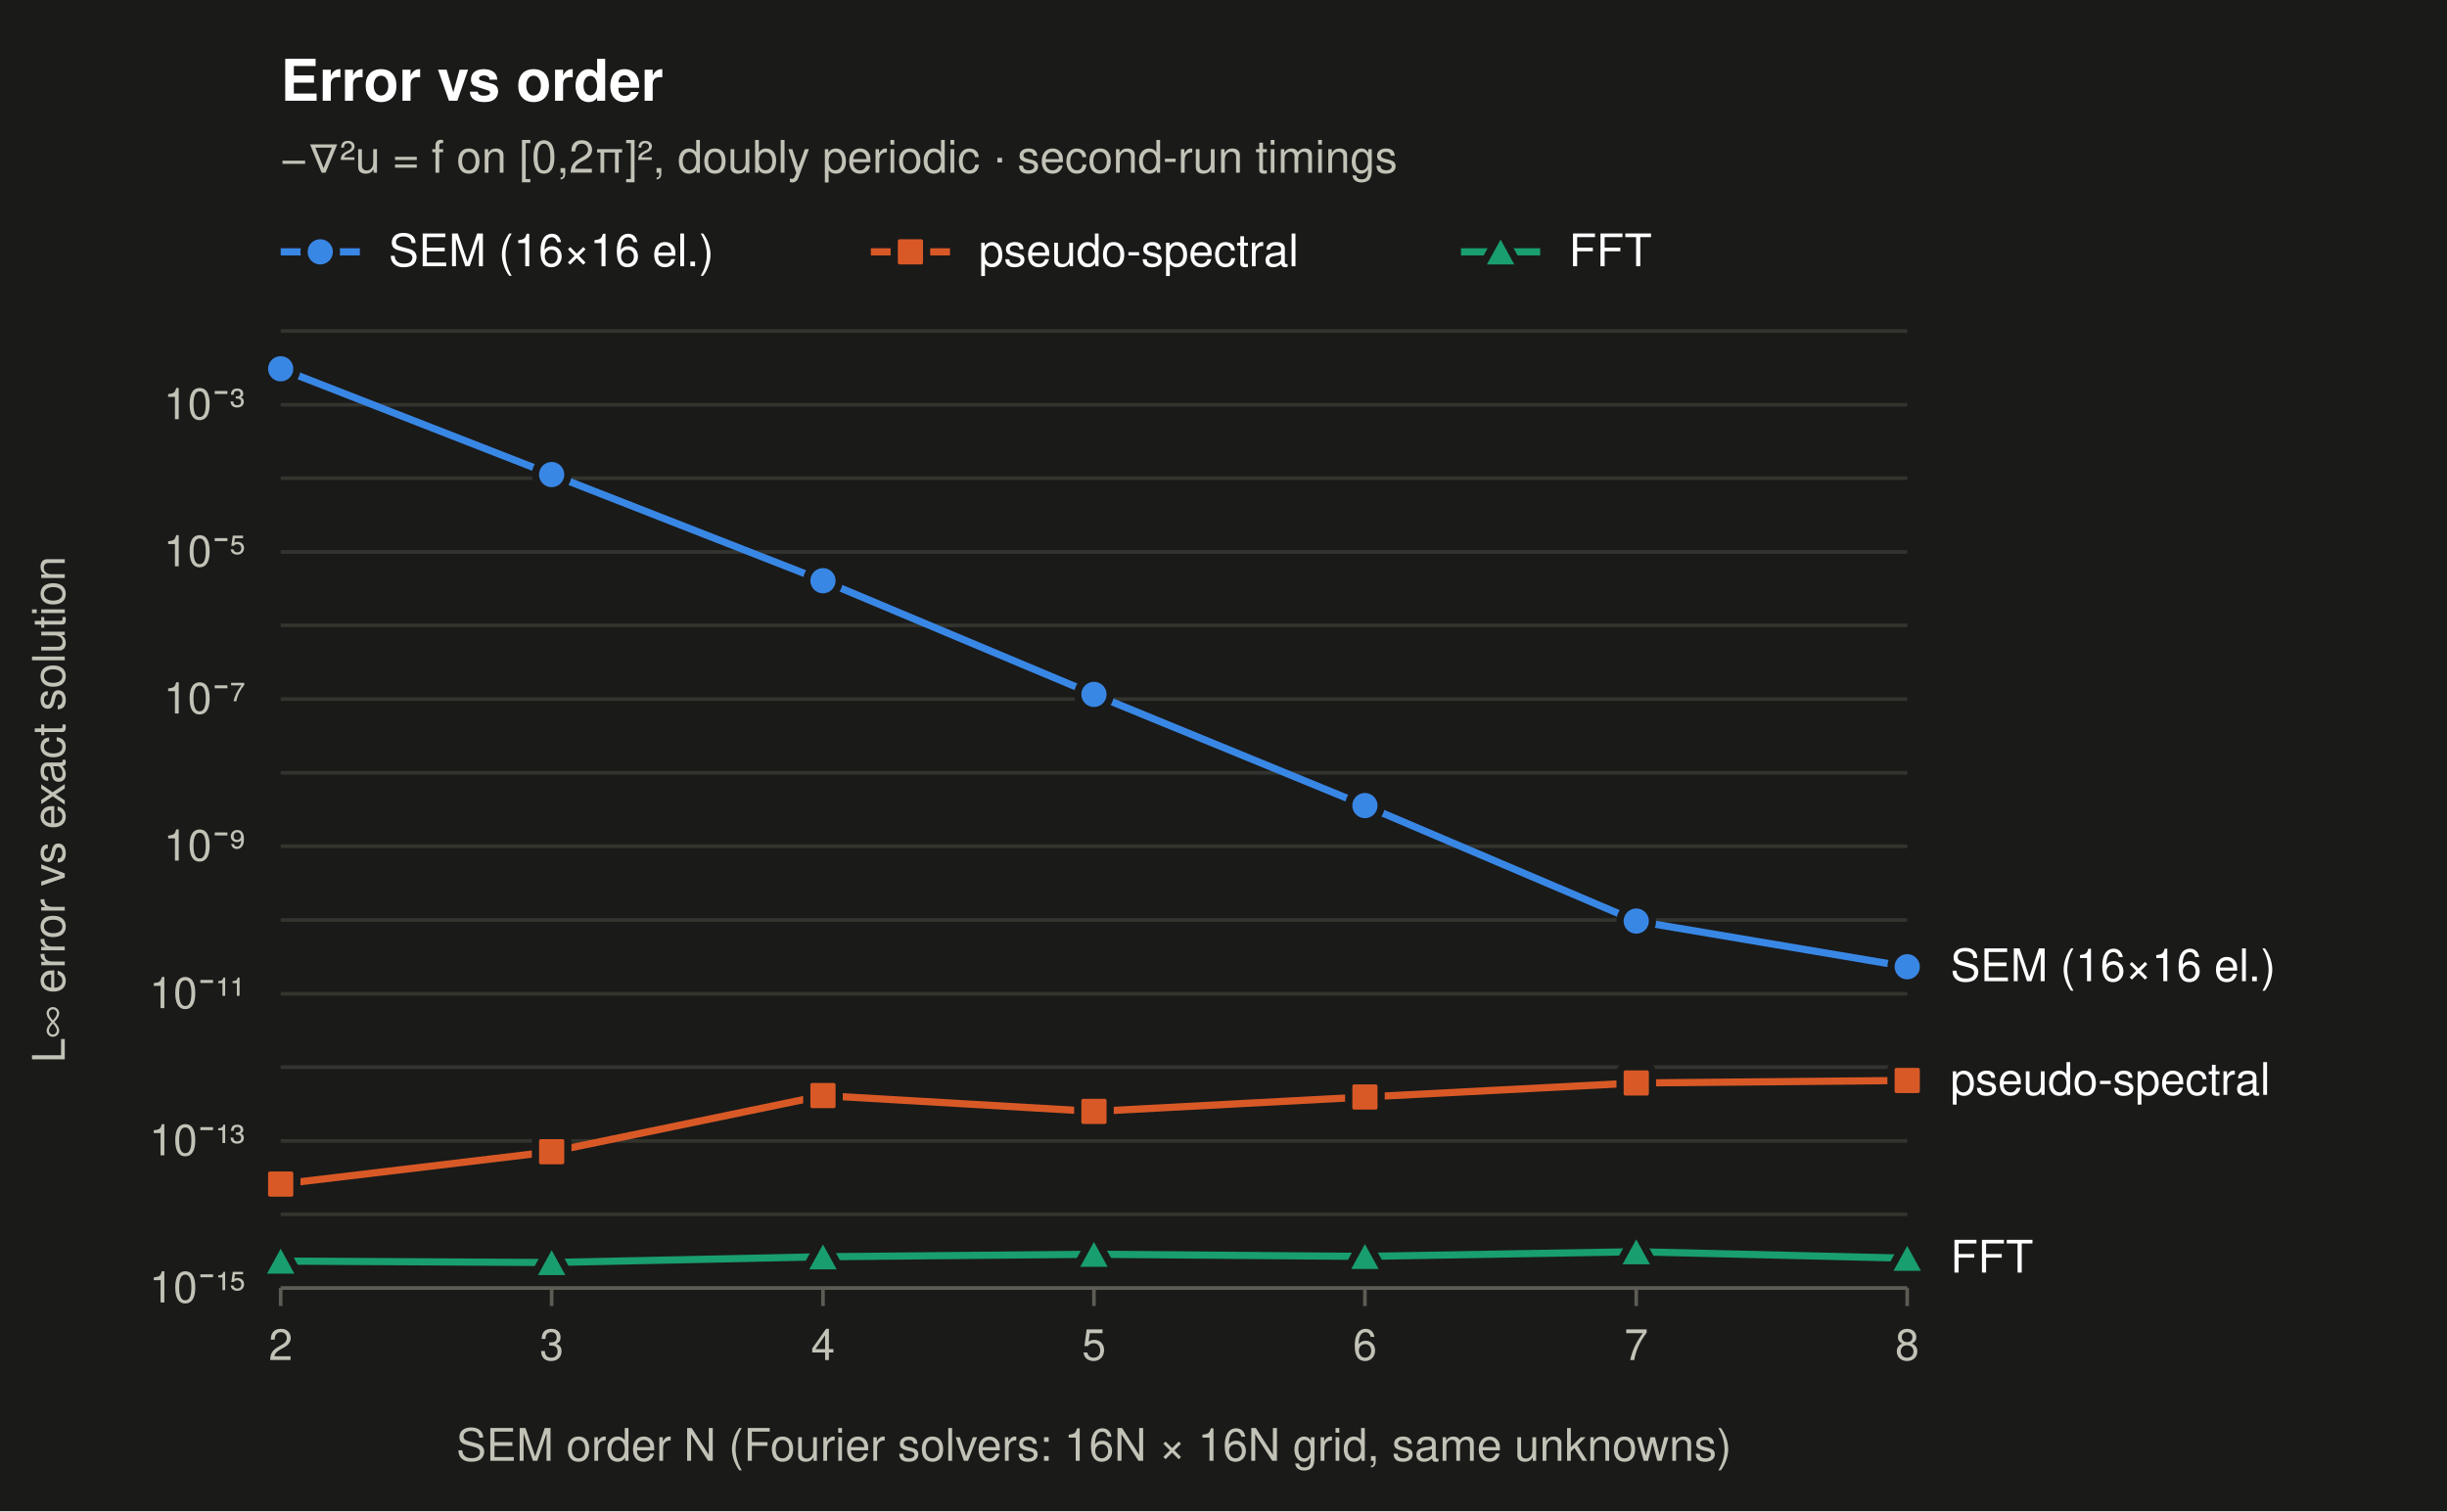
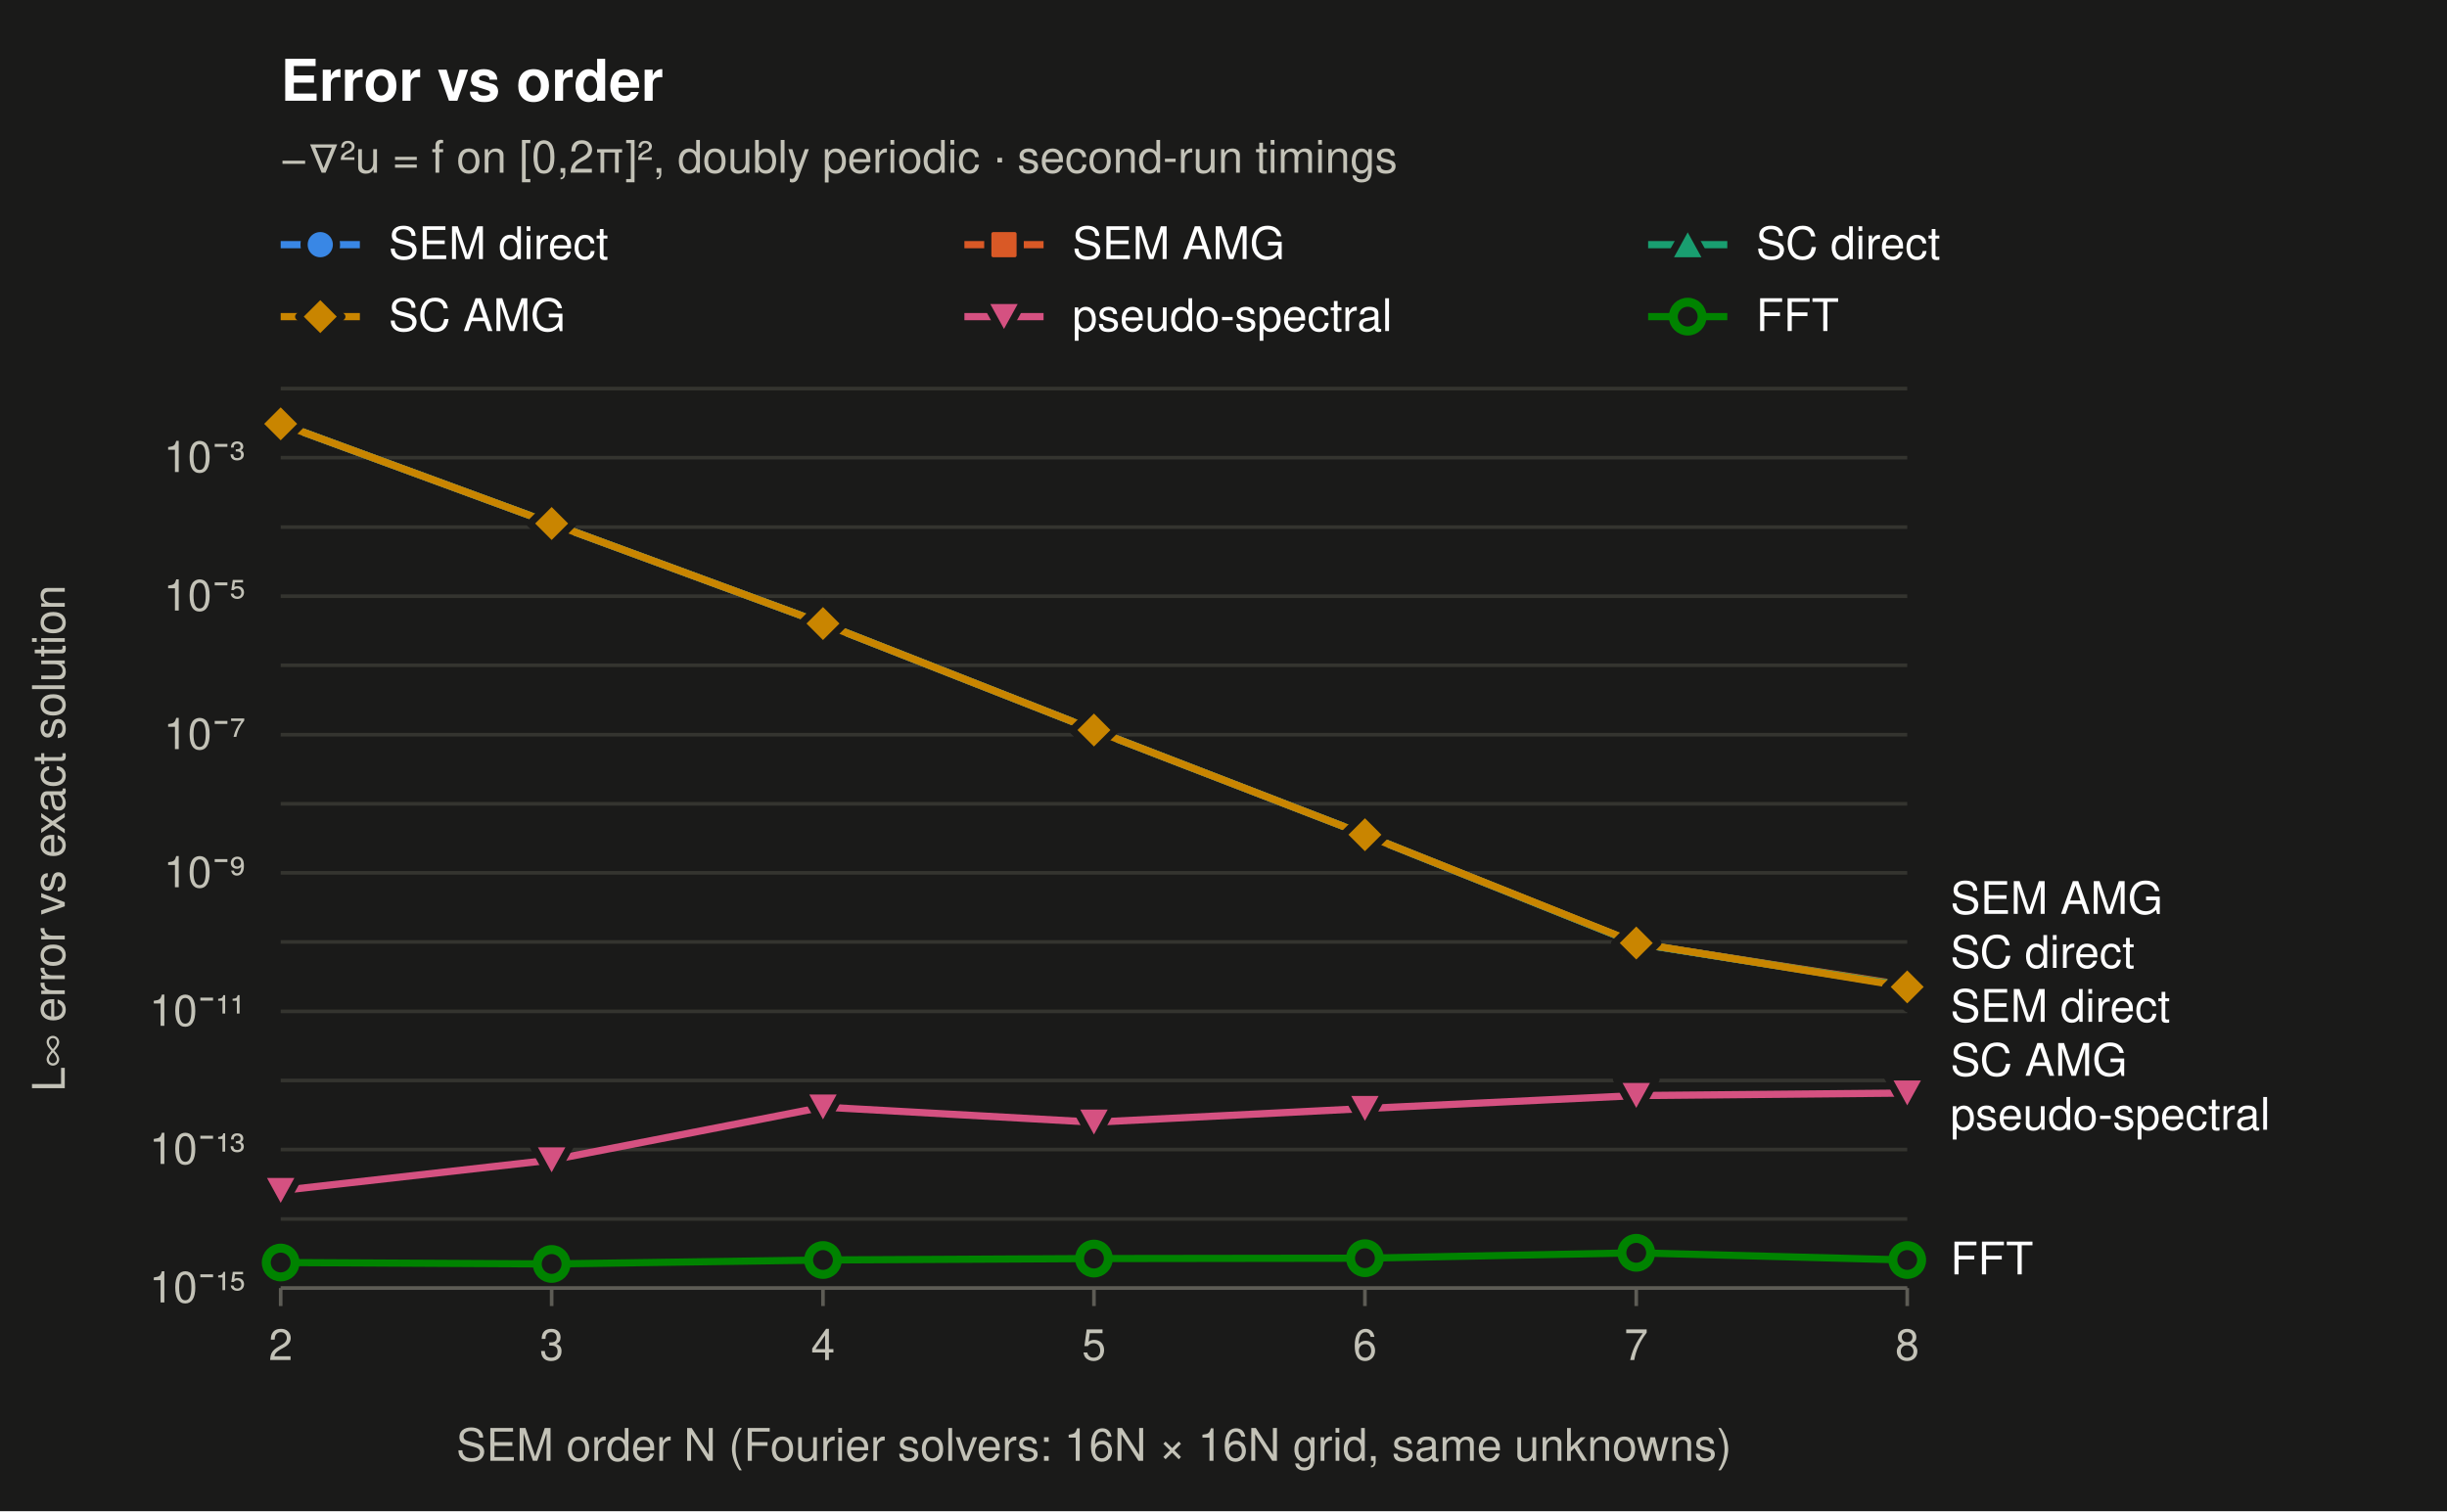
<svg xmlns="http://www.w3.org/2000/svg" viewBox="0 0 680 420" width="680" height="420" role="img" aria-labelledby="t d" font-family="-apple-system, Segoe UI, Helvetica, Arial, sans-serif">
  <rect width="680" height="420" fill="#1a1a19" />
  <text x="78" y="28" font-size="16" font-weight="600" fill="#ffffff">Error vs order</text>
  <text x="78" y="48" font-size="12.5" fill="#c3c2b7">−∇²u = f on [0,2π]², doubly periodic · second-run timings</text>
  <line x1="78" x2="530" y1="358.0" y2="358.0" stroke="#34342f" stroke-width="1" />
  <text x="68" y="362.0" font-size="12" text-anchor="end" fill="#c3c2b7">10⁻¹⁵</text>
-   <line x1="78" x2="530" y1="337.5" y2="337.5" stroke="#34342f" stroke-width="1" />
-   <line x1="78" x2="530" y1="317.1" y2="317.1" stroke="#34342f" stroke-width="1" />
-   <text x="68" y="321.1" font-size="12" text-anchor="end" fill="#c3c2b7">10⁻¹³</text>
-   <line x1="78" x2="530" y1="296.6" y2="296.6" stroke="#34342f" stroke-width="1" />
-   <line x1="78" x2="530" y1="276.2" y2="276.2" stroke="#34342f" stroke-width="1" />
-   <text x="68" y="280.2" font-size="12" text-anchor="end" fill="#c3c2b7">10⁻¹¹</text>
-   <line x1="78" x2="530" y1="255.7" y2="255.7" stroke="#34342f" stroke-width="1" />
-   <line x1="78" x2="530" y1="235.2" y2="235.2" stroke="#34342f" stroke-width="1" />
-   <text x="68" y="239.2" font-size="12" text-anchor="end" fill="#c3c2b7">10⁻⁹</text>
-   <line x1="78" x2="530" y1="214.8" y2="214.8" stroke="#34342f" stroke-width="1" />
-   <line x1="78" x2="530" y1="194.3" y2="194.3" stroke="#34342f" stroke-width="1" />
-   <text x="68" y="198.3" font-size="12" text-anchor="end" fill="#c3c2b7">10⁻⁷</text>
-   <line x1="78" x2="530" y1="173.8" y2="173.8" stroke="#34342f" stroke-width="1" />
-   <line x1="78" x2="530" y1="153.4" y2="153.4" stroke="#34342f" stroke-width="1" />
-   <text x="68" y="157.4" font-size="12" text-anchor="end" fill="#c3c2b7">10⁻⁵</text>
-   <line x1="78" x2="530" y1="132.9" y2="132.9" stroke="#34342f" stroke-width="1" />
-   <line x1="78" x2="530" y1="112.5" y2="112.5" stroke="#34342f" stroke-width="1" />
-   <text x="68" y="116.5" font-size="12" text-anchor="end" fill="#c3c2b7">10⁻³</text>
-   <line x1="78" x2="530" y1="92.0" y2="92.0" stroke="#34342f" stroke-width="1" />
+   <line x1="78" x2="530" y1="338.8" y2="338.8" stroke="#34342f" stroke-width="1" />
+   <line x1="78" x2="530" y1="319.5" y2="319.5" stroke="#34342f" stroke-width="1" />
+   <text x="68" y="323.5" font-size="12" text-anchor="end" fill="#c3c2b7">10⁻¹³</text>
+   <line x1="78" x2="530" y1="300.3" y2="300.3" stroke="#34342f" stroke-width="1" />
+   <line x1="78" x2="530" y1="281.1" y2="281.1" stroke="#34342f" stroke-width="1" />
+   <text x="68" y="285.1" font-size="12" text-anchor="end" fill="#c3c2b7">10⁻¹¹</text>
+   <line x1="78" x2="530" y1="261.8" y2="261.8" stroke="#34342f" stroke-width="1" />
+   <line x1="78" x2="530" y1="242.6" y2="242.6" stroke="#34342f" stroke-width="1" />
+   <text x="68" y="246.6" font-size="12" text-anchor="end" fill="#c3c2b7">10⁻⁹</text>
+   <line x1="78" x2="530" y1="223.4" y2="223.4" stroke="#34342f" stroke-width="1" />
+   <line x1="78" x2="530" y1="204.2" y2="204.2" stroke="#34342f" stroke-width="1" />
+   <text x="68" y="208.2" font-size="12" text-anchor="end" fill="#c3c2b7">10⁻⁷</text>
+   <line x1="78" x2="530" y1="184.9" y2="184.9" stroke="#34342f" stroke-width="1" />
+   <line x1="78" x2="530" y1="165.7" y2="165.7" stroke="#34342f" stroke-width="1" />
+   <text x="68" y="169.7" font-size="12" text-anchor="end" fill="#c3c2b7">10⁻⁵</text>
+   <line x1="78" x2="530" y1="146.5" y2="146.5" stroke="#34342f" stroke-width="1" />
+   <line x1="78" x2="530" y1="127.2" y2="127.2" stroke="#34342f" stroke-width="1" />
+   <text x="68" y="131.2" font-size="12" text-anchor="end" fill="#c3c2b7">10⁻³</text>
+   <line x1="78" x2="530" y1="108.0" y2="108.0" stroke="#34342f" stroke-width="1" />
  <line x1="78" x2="530" y1="358" y2="358" stroke="#5d5c55" stroke-width="1" />
  <line x1="78.0" x2="78.0" y1="358" y2="363" stroke="#5d5c55" stroke-width="1" />
  <text x="78.0" y="378" font-size="12" text-anchor="middle" fill="#c3c2b7">2</text>
  <line x1="153.3" x2="153.3" y1="358" y2="363" stroke="#5d5c55" stroke-width="1" />
  <text x="153.3" y="378" font-size="12" text-anchor="middle" fill="#c3c2b7">3</text>
  <line x1="228.7" x2="228.7" y1="358" y2="363" stroke="#5d5c55" stroke-width="1" />
  <text x="228.7" y="378" font-size="12" text-anchor="middle" fill="#c3c2b7">4</text>
  <line x1="304.0" x2="304.0" y1="358" y2="363" stroke="#5d5c55" stroke-width="1" />
  <text x="304.0" y="378" font-size="12" text-anchor="middle" fill="#c3c2b7">5</text>
  <line x1="379.3" x2="379.3" y1="358" y2="363" stroke="#5d5c55" stroke-width="1" />
  <text x="379.3" y="378" font-size="12" text-anchor="middle" fill="#c3c2b7">6</text>
  <line x1="454.7" x2="454.7" y1="358" y2="363" stroke="#5d5c55" stroke-width="1" />
  <text x="454.7" y="378" font-size="12" text-anchor="middle" fill="#c3c2b7">7</text>
  <line x1="530.0" x2="530.0" y1="358" y2="363" stroke="#5d5c55" stroke-width="1" />
  <text x="530.0" y="378" font-size="12" text-anchor="middle" fill="#c3c2b7">8</text>
  <text x="304.0" y="406" font-size="12.5" text-anchor="middle" fill="#c3c2b7">SEM order N   (Fourier solvers: 16N × 16N grid, same unknowns)</text>
-   <text x="18" y="225.0" font-size="12.5" text-anchor="middle" fill="#c3c2b7" transform="rotate(-90 18 225.0)">L∞ error vs exact solution</text>
-   <polyline points="78.0,102.5 153.3,131.9 228.7,161.4 304.0,193.0 379.3,223.9 454.7,256.0 530.0,268.7" fill="none" stroke="#3987e5" stroke-width="2" stroke-linejoin="round" stroke-linecap="round" />
-   <circle cx="78.0" cy="102.5" r="4.5" fill="#3987e5" stroke="#1a1a19" stroke-width="2" />
-   <circle cx="153.3" cy="131.9" r="4.5" fill="#3987e5" stroke="#1a1a19" stroke-width="2" />
-   <circle cx="228.7" cy="161.4" r="4.5" fill="#3987e5" stroke="#1a1a19" stroke-width="2" />
-   <circle cx="304.0" cy="193.0" r="4.5" fill="#3987e5" stroke="#1a1a19" stroke-width="2" />
-   <circle cx="379.3" cy="223.9" r="4.5" fill="#3987e5" stroke="#1a1a19" stroke-width="2" />
-   <circle cx="454.7" cy="256.0" r="4.5" fill="#3987e5" stroke="#1a1a19" stroke-width="2" />
-   <circle cx="530.0" cy="268.7" r="4.5" fill="#3987e5" stroke="#1a1a19" stroke-width="2" />
-   <text x="542.0" y="272.7" font-size="12.5" fill="#ffffff">SEM (16×16 el.)</text>
-   <polyline points="78.0,329.1 153.3,320.1 228.7,304.5 304.0,308.9 379.3,304.9 454.7,301.0 530.0,300.3" fill="none" stroke="#d95926" stroke-width="2" stroke-linejoin="round" stroke-linecap="round" />
-   <rect x="73.5" y="324.6" width="9" height="9" rx="1.5" fill="#d95926" stroke="#1a1a19" stroke-width="2" />
-   <rect x="148.8" y="315.6" width="9" height="9" rx="1.5" fill="#d95926" stroke="#1a1a19" stroke-width="2" />
-   <rect x="224.2" y="300.0" width="9" height="9" rx="1.5" fill="#d95926" stroke="#1a1a19" stroke-width="2" />
-   <rect x="299.5" y="304.4" width="9" height="9" rx="1.5" fill="#d95926" stroke="#1a1a19" stroke-width="2" />
-   <rect x="374.8" y="300.4" width="9" height="9" rx="1.5" fill="#d95926" stroke="#1a1a19" stroke-width="2" />
-   <rect x="450.2" y="296.5" width="9" height="9" rx="1.5" fill="#d95926" stroke="#1a1a19" stroke-width="2" />
-   <rect x="525.5" y="295.8" width="9" height="9" rx="1.5" fill="#d95926" stroke="#1a1a19" stroke-width="2" />
-   <text x="542.0" y="304.3" font-size="12.5" fill="#ffffff">pseudo-spectral</text>
-   <polyline points="78.0,350.5 153.3,350.9 228.7,349.3 304.0,348.6 379.3,349.2 454.7,347.9 530.0,349.7" fill="none" stroke="#199e70" stroke-width="2" stroke-linejoin="round" stroke-linecap="round" />
-   <path d="M78.0,345.0 L83.5,355.0 L72.5,355.0 Z" fill="#199e70" stroke="#1a1a19" stroke-width="2" stroke-linejoin="round" />
-   <path d="M153.3,345.4 L158.8,355.4 L147.8,355.4 Z" fill="#199e70" stroke="#1a1a19" stroke-width="2" stroke-linejoin="round" />
-   <path d="M228.7,343.8 L234.2,353.8 L223.2,353.8 Z" fill="#199e70" stroke="#1a1a19" stroke-width="2" stroke-linejoin="round" />
-   <path d="M304.0,343.1 L309.5,353.1 L298.5,353.1 Z" fill="#199e70" stroke="#1a1a19" stroke-width="2" stroke-linejoin="round" />
-   <path d="M379.3,343.7 L384.8,353.7 L373.8,353.7 Z" fill="#199e70" stroke="#1a1a19" stroke-width="2" stroke-linejoin="round" />
-   <path d="M454.7,342.4 L460.2,352.4 L449.2,352.4 Z" fill="#199e70" stroke="#1a1a19" stroke-width="2" stroke-linejoin="round" />
-   <path d="M530.0,344.2 L535.5,354.2 L524.5,354.2 Z" fill="#199e70" stroke="#1a1a19" stroke-width="2" stroke-linejoin="round" />
-   <text x="542.0" y="353.7" font-size="12.5" fill="#ffffff">FFT</text>
-   <line x1="78" x2="100" y1="70" y2="70" stroke="#3987e5" stroke-width="2" />
-   <circle cx="89.0" cy="70.0" r="4.5" fill="#3987e5" stroke="#1a1a19" stroke-width="2" />
-   <text x="108" y="74" font-size="12.5" fill="#ffffff">SEM (16×16 el.)</text>
-   <line x1="242.0" x2="264.0" y1="70" y2="70" stroke="#d95926" stroke-width="2" />
-   <rect x="248.5" y="65.5" width="9" height="9" rx="1.5" fill="#d95926" stroke="#1a1a19" stroke-width="2" />
-   <text x="272.0" y="74" font-size="12.5" fill="#ffffff">pseudo-spectral</text>
-   <line x1="406.0" x2="428.0" y1="70" y2="70" stroke="#199e70" stroke-width="2" />
-   <path d="M417.0,64.5 L422.5,74.5 L411.5,74.5 Z" fill="#199e70" stroke="#1a1a19" stroke-width="2" stroke-linejoin="round" />
-   <text x="436.0" y="74" font-size="12.5" fill="#ffffff">FFT</text>
+   <text x="18" y="233.0" font-size="12.5" text-anchor="middle" fill="#c3c2b7" transform="rotate(-90 18 233.0)">L∞ error vs exact solution</text>
+   <polyline points="78.0,117.8 153.3,145.5 228.7,173.3 304.0,202.9 379.3,232.0 454.7,262.2 530.0,274.1" fill="none" stroke="#3987e5" stroke-width="2" stroke-linejoin="round" stroke-linecap="round" />
+   <circle cx="78.0" cy="117.8" r="4.5" fill="#3987e5" stroke="#1a1a19" stroke-width="2" />
+   <circle cx="153.3" cy="145.5" r="4.5" fill="#3987e5" stroke="#1a1a19" stroke-width="2" />
+   <circle cx="228.7" cy="173.3" r="4.5" fill="#3987e5" stroke="#1a1a19" stroke-width="2" />
+   <circle cx="304.0" cy="202.9" r="4.5" fill="#3987e5" stroke="#1a1a19" stroke-width="2" />
+   <circle cx="379.3" cy="232.0" r="4.5" fill="#3987e5" stroke="#1a1a19" stroke-width="2" />
+   <circle cx="454.7" cy="262.2" r="4.5" fill="#3987e5" stroke="#1a1a19" stroke-width="2" />
+   <circle cx="530.0" cy="274.1" r="4.5" fill="#3987e5" stroke="#1a1a19" stroke-width="2" />
+   <polyline points="78.0,117.8 153.3,145.5 228.7,173.3 304.0,202.9 379.3,232.0 454.7,262.2 530.0,273.9" fill="none" stroke="#d95926" stroke-width="2" stroke-linejoin="round" stroke-linecap="round" />
+   <rect x="73.5" y="113.3" width="9" height="9" rx="1.5" fill="#d95926" stroke="#1a1a19" stroke-width="2" />
+   <rect x="148.8" y="141.0" width="9" height="9" rx="1.5" fill="#d95926" stroke="#1a1a19" stroke-width="2" />
+   <rect x="224.2" y="168.8" width="9" height="9" rx="1.5" fill="#d95926" stroke="#1a1a19" stroke-width="2" />
+   <rect x="299.5" y="198.4" width="9" height="9" rx="1.5" fill="#d95926" stroke="#1a1a19" stroke-width="2" />
+   <rect x="374.8" y="227.5" width="9" height="9" rx="1.5" fill="#d95926" stroke="#1a1a19" stroke-width="2" />
+   <rect x="450.2" y="257.7" width="9" height="9" rx="1.5" fill="#d95926" stroke="#1a1a19" stroke-width="2" />
+   <rect x="525.5" y="269.4" width="9" height="9" rx="1.5" fill="#d95926" stroke="#1a1a19" stroke-width="2" />
+   <polyline points="78.0,117.8 153.3,145.5 228.7,173.3 304.0,202.9 379.3,232.0 454.7,262.2 530.0,274.1" fill="none" stroke="#199e70" stroke-width="2" stroke-linejoin="round" stroke-linecap="round" />
+   <path d="M78.0,112.3 L83.5,122.3 L72.5,122.3 Z" fill="#199e70" stroke="#1a1a19" stroke-width="2" stroke-linejoin="round" />
+   <path d="M153.3,140.0 L158.8,150.0 L147.8,150.0 Z" fill="#199e70" stroke="#1a1a19" stroke-width="2" stroke-linejoin="round" />
+   <path d="M228.7,167.8 L234.2,177.8 L223.2,177.8 Z" fill="#199e70" stroke="#1a1a19" stroke-width="2" stroke-linejoin="round" />
+   <path d="M304.0,197.4 L309.5,207.4 L298.5,207.4 Z" fill="#199e70" stroke="#1a1a19" stroke-width="2" stroke-linejoin="round" />
+   <path d="M379.3,226.5 L384.8,236.5 L373.8,236.5 Z" fill="#199e70" stroke="#1a1a19" stroke-width="2" stroke-linejoin="round" />
+   <path d="M454.7,256.7 L460.2,266.7 L449.2,266.7 Z" fill="#199e70" stroke="#1a1a19" stroke-width="2" stroke-linejoin="round" />
+   <path d="M530.0,268.6 L535.5,278.6 L524.5,278.6 Z" fill="#199e70" stroke="#1a1a19" stroke-width="2" stroke-linejoin="round" />
+   <polyline points="78.0,117.8 153.3,145.5 228.7,173.3 304.0,202.9 379.3,232.0 454.7,262.1 530.0,274.3" fill="none" stroke="#c98500" stroke-width="2" stroke-linejoin="round" stroke-linecap="round" />
+   <path d="M78.0,111.8 L84.0,117.8 L78.0,123.8 L72.0,117.8 Z" fill="#c98500" stroke="#1a1a19" stroke-width="2" stroke-linejoin="round" />
+   <path d="M153.3,139.5 L159.3,145.5 L153.3,151.5 L147.3,145.5 Z" fill="#c98500" stroke="#1a1a19" stroke-width="2" stroke-linejoin="round" />
+   <path d="M228.7,167.3 L234.7,173.3 L228.7,179.3 L222.7,173.3 Z" fill="#c98500" stroke="#1a1a19" stroke-width="2" stroke-linejoin="round" />
+   <path d="M304.0,196.9 L310.0,202.9 L304.0,208.9 L298.0,202.9 Z" fill="#c98500" stroke="#1a1a19" stroke-width="2" stroke-linejoin="round" />
+   <path d="M379.3,226.0 L385.3,232.0 L379.3,238.0 L373.3,232.0 Z" fill="#c98500" stroke="#1a1a19" stroke-width="2" stroke-linejoin="round" />
+   <path d="M454.7,256.1 L460.7,262.1 L454.7,268.1 L448.7,262.1 Z" fill="#c98500" stroke="#1a1a19" stroke-width="2" stroke-linejoin="round" />
+   <path d="M530.0,268.3 L536.0,274.3 L530.0,280.3 L524.0,274.3 Z" fill="#c98500" stroke="#1a1a19" stroke-width="2" stroke-linejoin="round" />
+   <polyline points="78.0,330.9 153.3,322.4 228.7,307.7 304.0,311.9 379.3,308.1 454.7,304.5 530.0,303.8" fill="none" stroke="#d55181" stroke-width="2" stroke-linejoin="round" stroke-linecap="round" />
+   <path d="M78.0,336.4 L83.5,326.4 L72.5,326.4 Z" fill="#d55181" stroke="#1a1a19" stroke-width="2" stroke-linejoin="round" />
+   <path d="M153.3,327.9 L158.8,317.9 L147.8,317.9 Z" fill="#d55181" stroke="#1a1a19" stroke-width="2" stroke-linejoin="round" />
+   <path d="M228.7,313.2 L234.2,303.2 L223.2,303.2 Z" fill="#d55181" stroke="#1a1a19" stroke-width="2" stroke-linejoin="round" />
+   <path d="M304.0,317.4 L309.5,307.4 L298.5,307.4 Z" fill="#d55181" stroke="#1a1a19" stroke-width="2" stroke-linejoin="round" />
+   <path d="M379.3,313.6 L384.8,303.6 L373.8,303.6 Z" fill="#d55181" stroke="#1a1a19" stroke-width="2" stroke-linejoin="round" />
+   <path d="M454.7,310.0 L460.2,300.0 L449.2,300.0 Z" fill="#d55181" stroke="#1a1a19" stroke-width="2" stroke-linejoin="round" />
+   <path d="M530.0,309.3 L535.5,299.3 L524.5,299.3 Z" fill="#d55181" stroke="#1a1a19" stroke-width="2" stroke-linejoin="round" />
+   <polyline points="78.0,350.9 153.3,351.3 228.7,350.2 304.0,349.8 379.3,349.7 454.7,348.2 530.0,350.2" fill="none" stroke="#008300" stroke-width="2" stroke-linejoin="round" stroke-linecap="round" />
+   <circle cx="78.0" cy="350.9" r="4" fill="#1a1a19" stroke="#008300" stroke-width="2.5" />
+   <circle cx="153.3" cy="351.3" r="4" fill="#1a1a19" stroke="#008300" stroke-width="2.5" />
+   <circle cx="228.7" cy="350.2" r="4" fill="#1a1a19" stroke="#008300" stroke-width="2.5" />
+   <circle cx="304.0" cy="349.8" r="4" fill="#1a1a19" stroke="#008300" stroke-width="2.5" />
+   <circle cx="379.3" cy="349.7" r="4" fill="#1a1a19" stroke="#008300" stroke-width="2.5" />
+   <circle cx="454.7" cy="348.2" r="4" fill="#1a1a19" stroke="#008300" stroke-width="2.5" />
+   <circle cx="530.0" cy="350.2" r="4" fill="#1a1a19" stroke="#008300" stroke-width="2.5" />
+   <text x="542.0" y="284.0" font-size="12.5" fill="#ffffff">SEM direct</text>
+   <text x="542.0" y="254.0" font-size="12.5" fill="#ffffff">SEM AMG</text>
+   <text x="542.0" y="269.0" font-size="12.5" fill="#ffffff">SC direct</text>
+   <text x="542.0" y="299.0" font-size="12.5" fill="#ffffff">SC AMG</text>
+   <text x="542.0" y="314.0" font-size="12.5" fill="#ffffff">pseudo-spectral</text>
+   <text x="542.0" y="354.2" font-size="12.5" fill="#ffffff">FFT</text>
+   <line x1="78" x2="100" y1="68" y2="68" stroke="#3987e5" stroke-width="2" />
+   <circle cx="89.0" cy="68.0" r="4.5" fill="#3987e5" stroke="#1a1a19" stroke-width="2" />
+   <text x="108" y="72" font-size="12.5" fill="#ffffff">SEM direct</text>
+   <line x1="268" x2="290" y1="68" y2="68" stroke="#d95926" stroke-width="2" />
+   <rect x="274.5" y="63.5" width="9" height="9" rx="1.5" fill="#d95926" stroke="#1a1a19" stroke-width="2" />
+   <text x="298" y="72" font-size="12.5" fill="#ffffff">SEM AMG</text>
+   <line x1="458" x2="480" y1="68" y2="68" stroke="#199e70" stroke-width="2" />
+   <path d="M469.0,62.5 L474.5,72.5 L463.5,72.5 Z" fill="#199e70" stroke="#1a1a19" stroke-width="2" stroke-linejoin="round" />
+   <text x="488" y="72" font-size="12.5" fill="#ffffff">SC direct</text>
+   <line x1="78" x2="100" y1="88" y2="88" stroke="#c98500" stroke-width="2" />
+   <path d="M89.0,82.0 L95.0,88.0 L89.0,94.0 L83.0,88.0 Z" fill="#c98500" stroke="#1a1a19" stroke-width="2" stroke-linejoin="round" />
+   <text x="108" y="92" font-size="12.5" fill="#ffffff">SC AMG</text>
+   <line x1="268" x2="290" y1="88" y2="88" stroke="#d55181" stroke-width="2" />
+   <path d="M279.0,93.5 L284.5,83.5 L273.5,83.5 Z" fill="#d55181" stroke="#1a1a19" stroke-width="2" stroke-linejoin="round" />
+   <text x="298" y="92" font-size="12.5" fill="#ffffff">pseudo-spectral</text>
+   <line x1="458" x2="480" y1="88" y2="88" stroke="#008300" stroke-width="2" />
+   <circle cx="469.0" cy="88.0" r="4" fill="#1a1a19" stroke="#008300" stroke-width="2.5" />
+   <text x="488" y="92" font-size="12.5" fill="#ffffff">FFT</text>
</svg>
